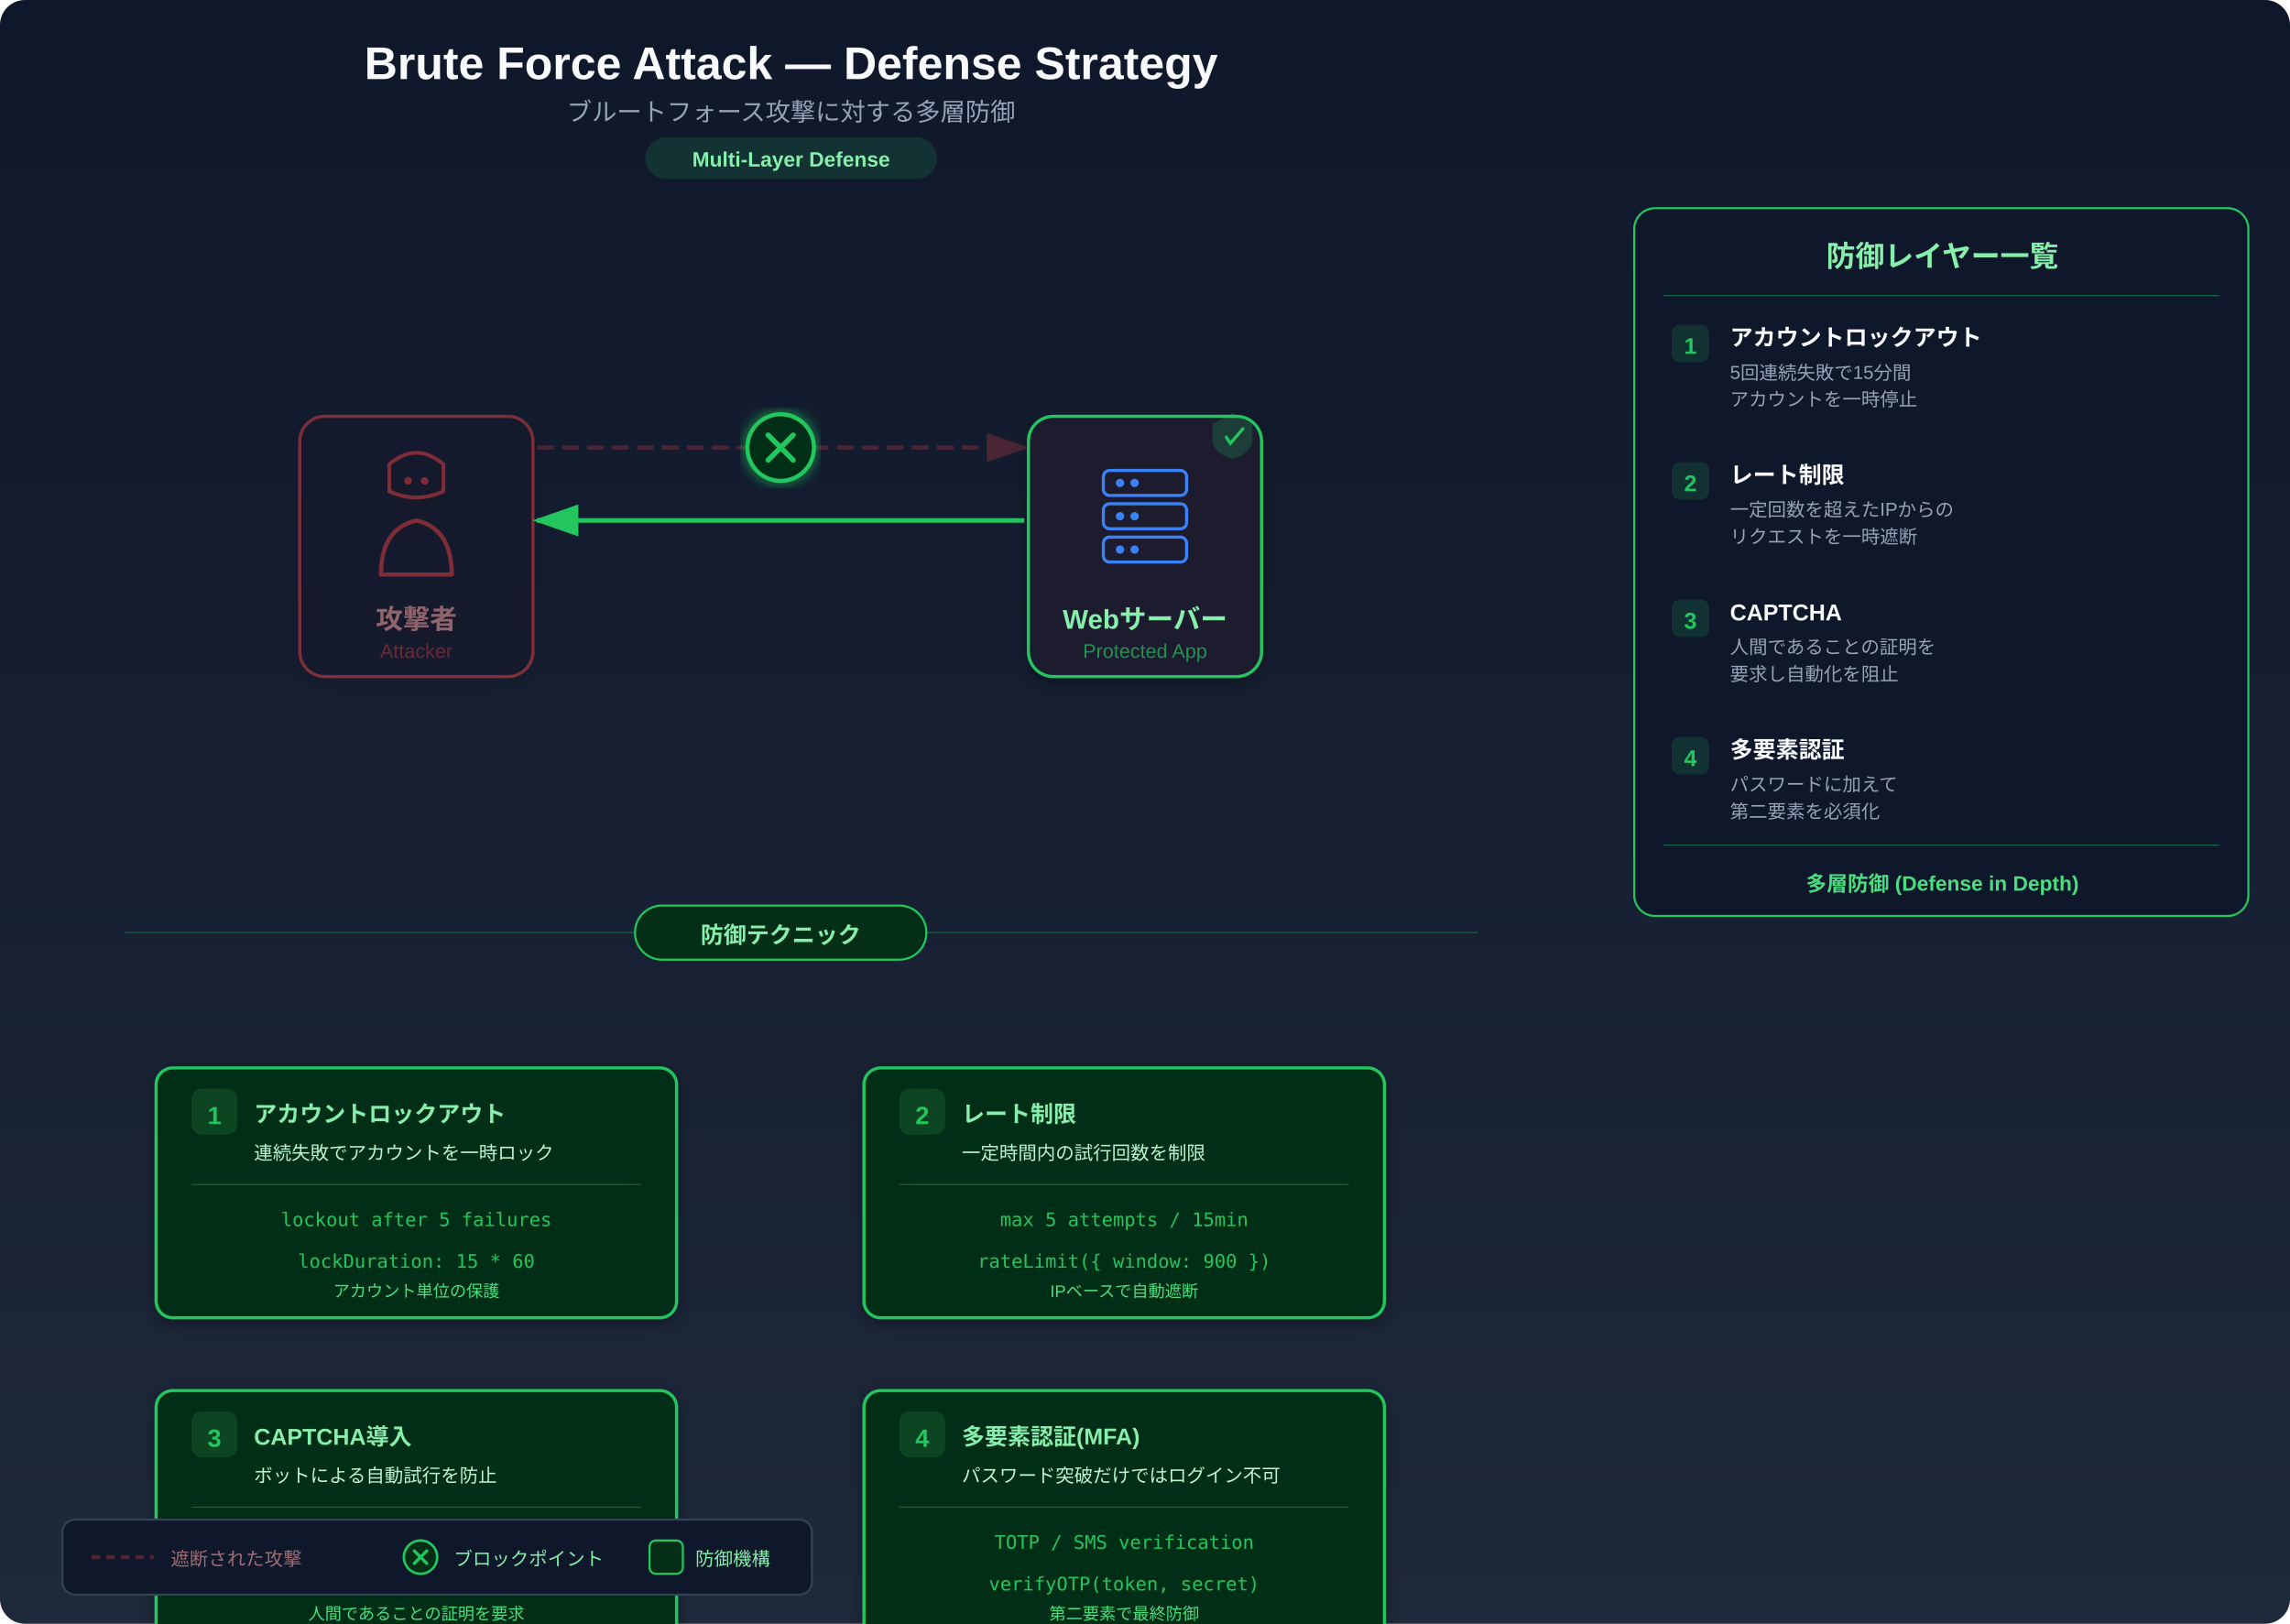
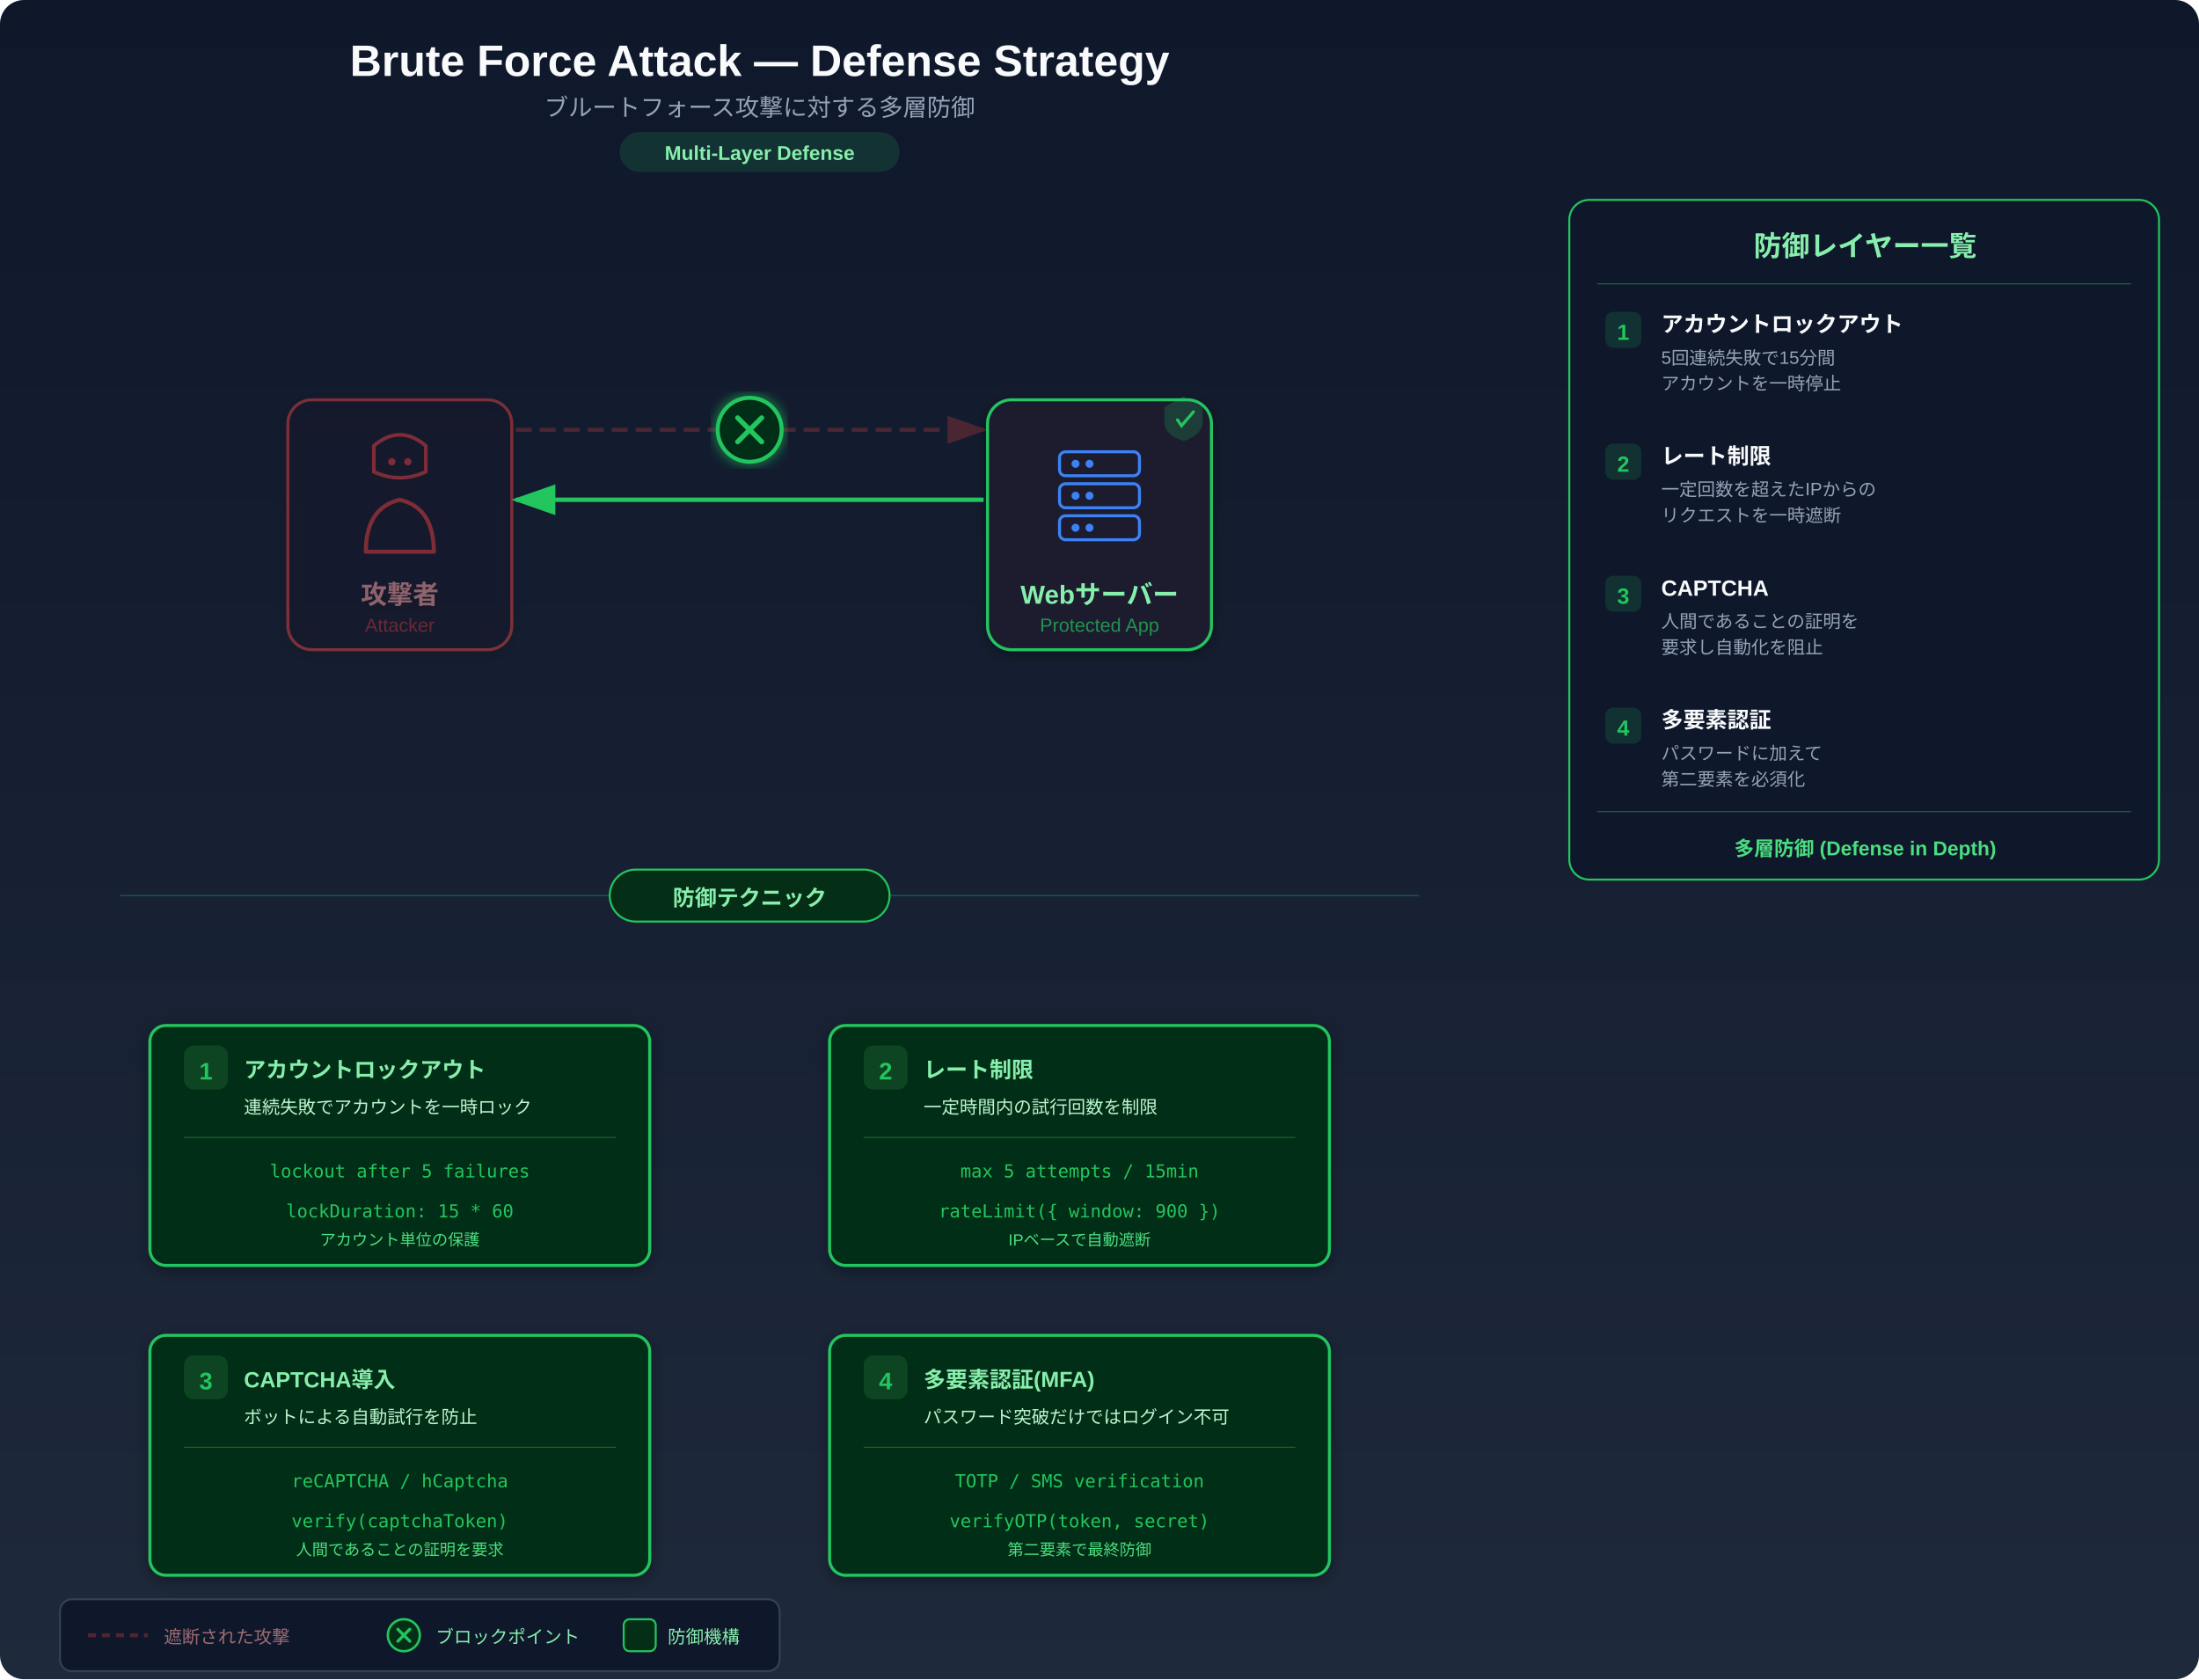
- <svg xmlns="http://www.w3.org/2000/svg" viewBox="0 0 1100 780" font-family="'Segoe UI', 'Helvetica Neue', Arial, sans-serif">
+ <svg xmlns="http://www.w3.org/2000/svg" viewBox="0 0 1100 840" font-family="'Segoe UI', 'Helvetica Neue', Arial, sans-serif">
  <defs>
    <linearGradient id="bgGrad" x1="0" y1="0" x2="0" y2="1">
      <stop offset="0%" stop-color="#0f172a" />
      <stop offset="100%" stop-color="#1e293b" />
    </linearGradient>
    <filter id="shadow">
      <feDropShadow dx="0" dy="2" stdDeviation="4" flood-color="#000" flood-opacity="0.35" />
    </filter>
    <filter id="glowGreen">
      <feGaussianBlur stdDeviation="3" result="blur" />
      <feMerge>
        <feMergeNode in="blur" />
        <feMergeNode in="SourceGraphic" />
      </feMerge>
    </filter>
    <marker id="arrowRed" markerWidth="10" markerHeight="7" refX="9" refY="3.5" orient="auto">
      <polygon points="0 0, 10 3.5, 0 7" fill="#ef4444" />
    </marker>
    <marker id="arrowGreen" markerWidth="10" markerHeight="7" refX="9" refY="3.5" orient="auto">
      <polygon points="0 0, 10 3.5, 0 7" fill="#22c55e" />
    </marker>
  </defs>
-   <rect width="1100" height="780" fill="url(#bgGrad)" rx="12" />
+   <rect width="1100" height="840" fill="url(#bgGrad)" rx="12" />
  <text x="380" y="38" text-anchor="middle" fill="#f8fafc" font-size="22" font-weight="700">Brute Force Attack — Defense Strategy</text>
  <text x="380" y="58" text-anchor="middle" fill="#94a3b8" font-size="12">ブルートフォース攻撃に対する多層防御</text>
  <rect x="310" y="66" width="140" height="20" rx="10" fill="#22c55e" opacity="0.15" />
  <text x="380" y="80" text-anchor="middle" fill="#86efac" font-size="10" font-weight="600">Multi-Layer Defense</text>
  <g transform="translate(200, 230)" filter="url(#shadow)">
    <rect x="-56" y="-30" width="112" height="125" rx="12" fill="#1e1b2e" stroke="#ef4444" stroke-width="1.5" opacity="0.45" />
    <g transform="translate(0, 10)" opacity="0.45">
      <path d="M-13,-17 Q0,-28 13,-17 L13,-4 Q0,2 -13,-4 Z" fill="none" stroke="#ef4444" stroke-width="1.8" />
      <circle cx="-4" cy="-9" r="1.8" fill="#ef4444" />
      <circle cx="4" cy="-9" r="1.8" fill="#ef4444" />
      <path d="M-17,36 Q-17,14 0,10 Q17,14 17,36" fill="none" stroke="#ef4444" stroke-width="2" />
      <line x1="-17" y1="36" x2="17" y2="36" stroke="#ef4444" stroke-width="2" stroke-linecap="round" />
    </g>
    <text x="0" y="72" text-anchor="middle" fill="#fca5a5" font-size="13" font-weight="700" opacity="0.5">攻撃者</text>
    <text x="0" y="86" text-anchor="middle" fill="#ef4444" font-size="9.5" opacity="0.35">Attacker</text>
  </g>
  <g transform="translate(550, 230)" filter="url(#shadow)">
    <rect x="-56" y="-30" width="112" height="125" rx="12" fill="#1e1b2e" stroke="#22c55e" stroke-width="1.5" />
    <g transform="translate(0, 14)">
      <rect x="-20" y="-18" width="40" height="12" rx="3" fill="none" stroke="#3b82f6" stroke-width="1.5" />
      <circle cx="-12" cy="-12" r="2" fill="#3b82f6" />
      <circle cx="-5" cy="-12" r="2" fill="#3b82f6" />
      <rect x="-20" y="-2" width="40" height="12" rx="3" fill="none" stroke="#3b82f6" stroke-width="1.5" />
      <circle cx="-12" cy="4" r="2" fill="#3b82f6" />
      <circle cx="-5" cy="4" r="2" fill="#3b82f6" />
      <rect x="-20" y="14" width="40" height="12" rx="3" fill="none" stroke="#3b82f6" stroke-width="1.5" />
      <circle cx="-12" cy="20" r="2" fill="#3b82f6" />
      <circle cx="-5" cy="20" r="2" fill="#3b82f6" />
    </g>
    <g transform="translate(42, -22)">
      <path d="M0,-9 L9,-4 L9,3 Q9,9 0,12 Q-9,9 -9,3 L-9,-4 Z" fill="#22c55e" opacity="0.2" stroke="#22c55e" stroke-width="1.2" />
      <polyline points="-3,2 -1,5 5,-2" fill="none" stroke="#22c55e" stroke-width="1.5" stroke-linecap="round" />
    </g>
    <text x="0" y="72" text-anchor="middle" fill="#86efac" font-size="13" font-weight="700">Webサーバー</text>
    <text x="0" y="86" text-anchor="middle" fill="#22c55e" font-size="9.5" opacity="0.7">Protected App</text>
  </g>
  <path d="M 258 215 L 492 215" fill="none" stroke="#ef4444" stroke-width="2" stroke-dasharray="8,4" marker-end="url(#arrowRed)" opacity="0.25" />
  <path d="M 492 250 L 258 250" fill="none" stroke="#22c55e" stroke-width="2.2" marker-end="url(#arrowGreen)" />
  <g transform="translate(375, 215)">
    <circle cx="0" cy="0" r="16" fill="#052e16" stroke="#22c55e" stroke-width="2" filter="url(#glowGreen)" />
    <line x1="-6" y1="-6" x2="6" y2="6" stroke="#22c55e" stroke-width="2.5" stroke-linecap="round" />
    <line x1="6" y1="-6" x2="-6" y2="6" stroke="#22c55e" stroke-width="2.5" stroke-linecap="round" />
  </g>
  <line x1="60" y1="448" x2="710" y2="448" stroke="#22c55e" stroke-width="0.7" opacity="0.3" />
  <rect x="305" y="435" width="140" height="26" rx="13" fill="#052e16" stroke="#22c55e" stroke-width="1" />
  <text x="375" y="453" text-anchor="middle" fill="#86efac" font-size="11" font-weight="700">防御テクニック</text>
  <g transform="translate(200, 535)" filter="url(#shadow)">
    <rect x="-125" y="-22" width="250" height="120" rx="8" fill="#052e16" stroke="#22c55e" stroke-width="1.5" />
    <rect x="-108" y="-12" width="22" height="22" rx="5" fill="#22c55e" opacity="0.15" />
    <text x="-97" y="5" text-anchor="middle" fill="#22c55e" font-size="12" font-weight="700">1</text>
    <text x="-78" y="4" fill="#86efac" font-size="11" font-weight="700">アカウントロックアウト</text>
    <text x="-78" y="22" fill="#bbf7d0" font-size="9">連続失敗でアカウントを一時ロック</text>
    <line x1="-108" y1="34" x2="108" y2="34" stroke="#22c55e" stroke-width="0.5" opacity="0.4" />
    <text x="0" y="54" text-anchor="middle" fill="#22c55e" font-size="9" font-family="'Fira Code', monospace">lockout after 5 failures</text>
    <text x="0" y="74" text-anchor="middle" fill="#22c55e" font-size="9" font-family="'Fira Code', monospace">lockDuration: 15 * 60</text>
    <text x="0" y="88" text-anchor="middle" fill="#4ade80" font-size="8">アカウント単位の保護</text>
  </g>
  <g transform="translate(540, 535)" filter="url(#shadow)">
    <rect x="-125" y="-22" width="250" height="120" rx="8" fill="#052e16" stroke="#22c55e" stroke-width="1.5" />
    <rect x="-108" y="-12" width="22" height="22" rx="5" fill="#22c55e" opacity="0.15" />
    <text x="-97" y="5" text-anchor="middle" fill="#22c55e" font-size="12" font-weight="700">2</text>
    <text x="-78" y="4" fill="#86efac" font-size="11" font-weight="700">レート制限</text>
    <text x="-78" y="22" fill="#bbf7d0" font-size="9">一定時間内の試行回数を制限</text>
    <line x1="-108" y1="34" x2="108" y2="34" stroke="#22c55e" stroke-width="0.5" opacity="0.4" />
    <text x="0" y="54" text-anchor="middle" fill="#22c55e" font-size="9" font-family="'Fira Code', monospace">max 5 attempts / 15min</text>
    <text x="0" y="74" text-anchor="middle" fill="#22c55e" font-size="9" font-family="'Fira Code', monospace">rateLimit({ window: 900 })</text>
    <text x="0" y="88" text-anchor="middle" fill="#4ade80" font-size="8">IPベースで自動遮断</text>
  </g>
  <g transform="translate(200, 690)" filter="url(#shadow)">
    <rect x="-125" y="-22" width="250" height="120" rx="8" fill="#052e16" stroke="#22c55e" stroke-width="1.5" />
    <rect x="-108" y="-12" width="22" height="22" rx="5" fill="#22c55e" opacity="0.15" />
    <text x="-97" y="5" text-anchor="middle" fill="#22c55e" font-size="12" font-weight="700">3</text>
    <text x="-78" y="4" fill="#86efac" font-size="11" font-weight="700">CAPTCHA導入</text>
    <text x="-78" y="22" fill="#bbf7d0" font-size="9">ボットによる自動試行を防止</text>
    <line x1="-108" y1="34" x2="108" y2="34" stroke="#22c55e" stroke-width="0.5" opacity="0.4" />
    <text x="0" y="54" text-anchor="middle" fill="#22c55e" font-size="9" font-family="'Fira Code', monospace">reCAPTCHA / hCaptcha</text>
    <text x="0" y="74" text-anchor="middle" fill="#22c55e" font-size="9" font-family="'Fira Code', monospace">verify(captchaToken)</text>
    <text x="0" y="88" text-anchor="middle" fill="#4ade80" font-size="8">人間であることの証明を要求</text>
  </g>
  <g transform="translate(540, 690)" filter="url(#shadow)">
    <rect x="-125" y="-22" width="250" height="120" rx="8" fill="#052e16" stroke="#22c55e" stroke-width="1.5" />
    <rect x="-108" y="-12" width="22" height="22" rx="5" fill="#22c55e" opacity="0.15" />
    <text x="-97" y="5" text-anchor="middle" fill="#22c55e" font-size="12" font-weight="700">4</text>
    <text x="-78" y="4" fill="#86efac" font-size="11" font-weight="700">多要素認証(MFA)</text>
    <text x="-78" y="22" fill="#bbf7d0" font-size="9">パスワード突破だけではログイン不可</text>
    <line x1="-108" y1="34" x2="108" y2="34" stroke="#22c55e" stroke-width="0.5" opacity="0.4" />
    <text x="0" y="54" text-anchor="middle" fill="#22c55e" font-size="9" font-family="'Fira Code', monospace">TOTP / SMS verification</text>
    <text x="0" y="74" text-anchor="middle" fill="#22c55e" font-size="9" font-family="'Fira Code', monospace">verifyOTP(token, secret)</text>
    <text x="0" y="88" text-anchor="middle" fill="#4ade80" font-size="8">第二要素で最終防御</text>
  </g>
  <g transform="translate(785, 100)">
    <rect x="0" y="0" width="295" height="340" rx="10" fill="#0f172a" stroke="#22c55e" stroke-width="1" />
    <text x="148" y="28" text-anchor="middle" fill="#86efac" font-size="14" font-weight="700">防御レイヤー一覧</text>
    <line x1="14" y1="42" x2="281" y2="42" stroke="#22c55e" stroke-width="0.5" opacity="0.5" />
    <g transform="translate(18, 64)">
      <rect x="0" y="-8" width="18" height="18" rx="4" fill="#22c55e" opacity="0.15" />
      <text x="9" y="6" text-anchor="middle" fill="#22c55e" font-size="11" font-weight="700">1</text>
      <text x="28" y="2" fill="#f8fafc" font-size="11" font-weight="600">アカウントロックアウト</text>
      <text x="28" y="18" fill="#94a3b8" font-size="9">5回連続失敗で15分間</text>
      <text x="28" y="31" fill="#94a3b8" font-size="9">アカウントを一時停止</text>
    </g>
    <g transform="translate(18, 130)">
      <rect x="0" y="-8" width="18" height="18" rx="4" fill="#22c55e" opacity="0.15" />
      <text x="9" y="6" text-anchor="middle" fill="#22c55e" font-size="11" font-weight="700">2</text>
      <text x="28" y="2" fill="#f8fafc" font-size="11" font-weight="600">レート制限</text>
      <text x="28" y="18" fill="#94a3b8" font-size="9">一定回数を超えたIPからの</text>
      <text x="28" y="31" fill="#94a3b8" font-size="9">リクエストを一時遮断</text>
    </g>
    <g transform="translate(18, 196)">
      <rect x="0" y="-8" width="18" height="18" rx="4" fill="#22c55e" opacity="0.15" />
      <text x="9" y="6" text-anchor="middle" fill="#22c55e" font-size="11" font-weight="700">3</text>
      <text x="28" y="2" fill="#f8fafc" font-size="11" font-weight="600">CAPTCHA</text>
      <text x="28" y="18" fill="#94a3b8" font-size="9">人間であることの証明を</text>
      <text x="28" y="31" fill="#94a3b8" font-size="9">要求し自動化を阻止</text>
    </g>
    <g transform="translate(18, 262)">
      <rect x="0" y="-8" width="18" height="18" rx="4" fill="#22c55e" opacity="0.15" />
      <text x="9" y="6" text-anchor="middle" fill="#22c55e" font-size="11" font-weight="700">4</text>
      <text x="28" y="2" fill="#f8fafc" font-size="11" font-weight="600">多要素認証</text>
      <text x="28" y="18" fill="#94a3b8" font-size="9">パスワードに加えて</text>
      <text x="28" y="31" fill="#94a3b8" font-size="9">第二要素を必須化</text>
    </g>
    <line x1="14" y1="306" x2="281" y2="306" stroke="#22c55e" stroke-width="0.5" opacity="0.5" />
    <text x="148" y="328" text-anchor="middle" fill="#4ade80" font-size="10" font-weight="600">多層防御 (Defense in Depth)</text>
  </g>
-   <g transform="translate(30, 730)">
+   <g transform="translate(30, 800)">
    <rect x="0" y="0" width="360" height="36" rx="6" fill="#0f172a" stroke="#334155" stroke-width="1" />
    <line x1="14" y1="18" x2="44" y2="18" stroke="#ef4444" stroke-width="2" stroke-dasharray="4,3" opacity="0.3" />
    <text x="52" y="22" fill="#fca5a5" font-size="9" opacity="0.6">遮断された攻撃</text>
    <g transform="translate(172, 18)">
      <circle cx="0" cy="0" r="8" fill="#052e16" stroke="#22c55e" stroke-width="1.2" />
      <line x1="-3" y1="-3" x2="3" y2="3" stroke="#22c55e" stroke-width="1.5" stroke-linecap="round" />
      <line x1="3" y1="-3" x2="-3" y2="3" stroke="#22c55e" stroke-width="1.5" stroke-linecap="round" />
    </g>
    <text x="188" y="22" fill="#86efac" font-size="9">ブロックポイント</text>
    <rect x="282" y="10" width="16" height="16" rx="3" fill="#052e16" stroke="#22c55e" stroke-width="1" />
    <text x="304" y="22" fill="#86efac" font-size="9">防御機構</text>
  </g>
</svg>
